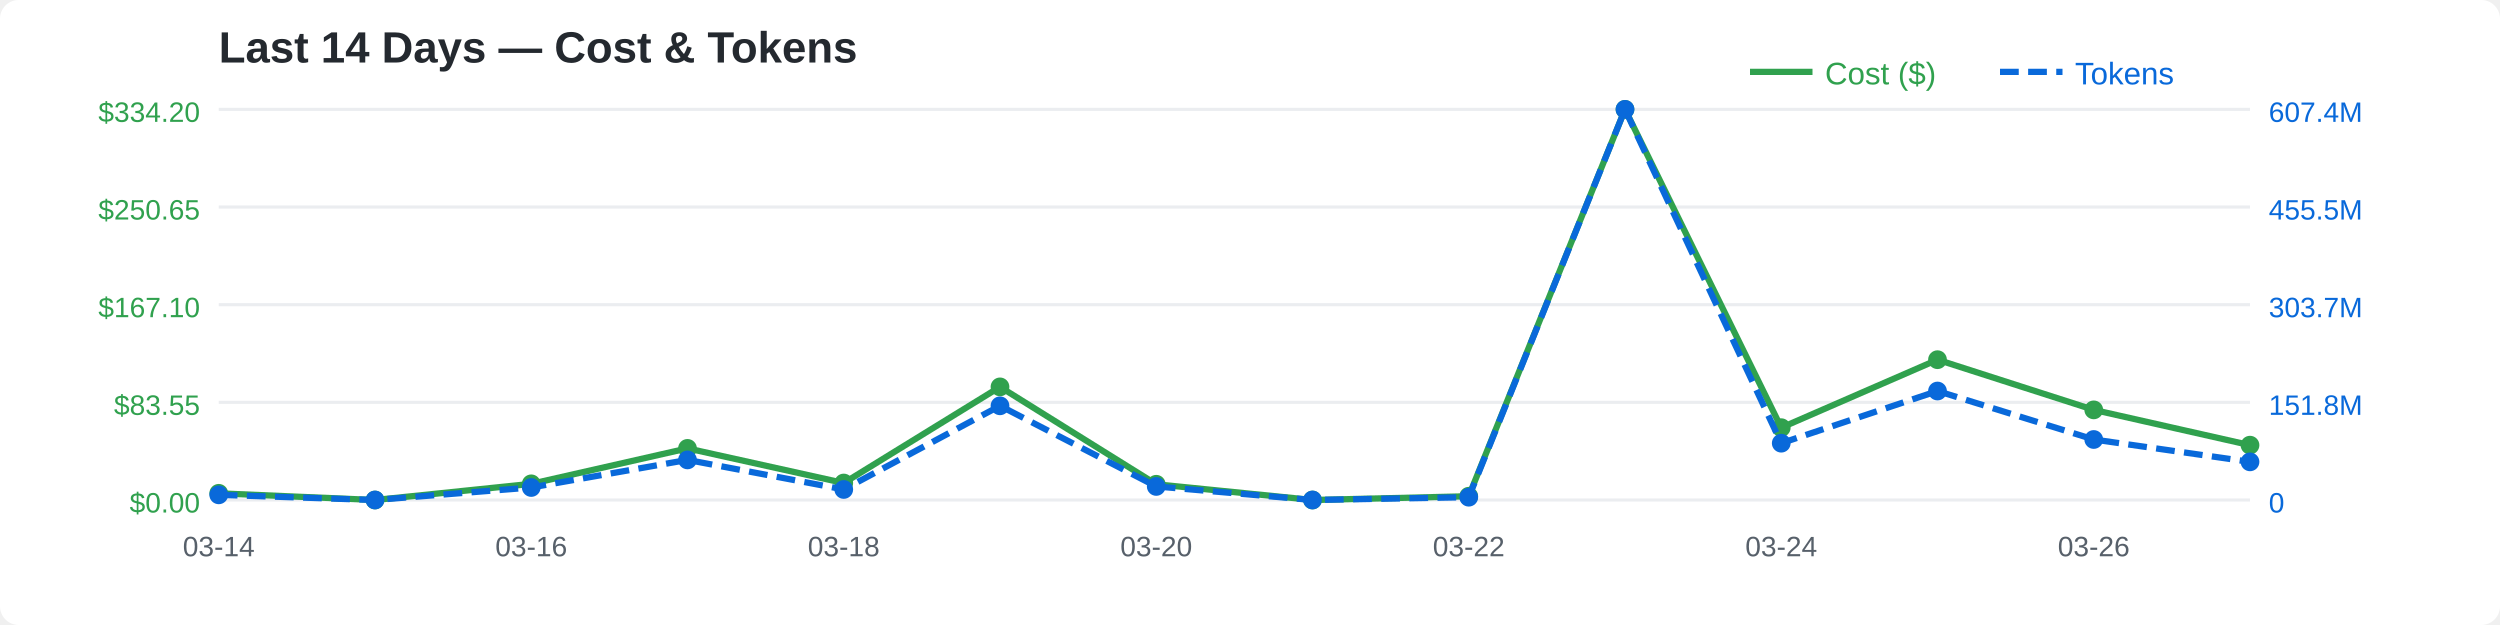
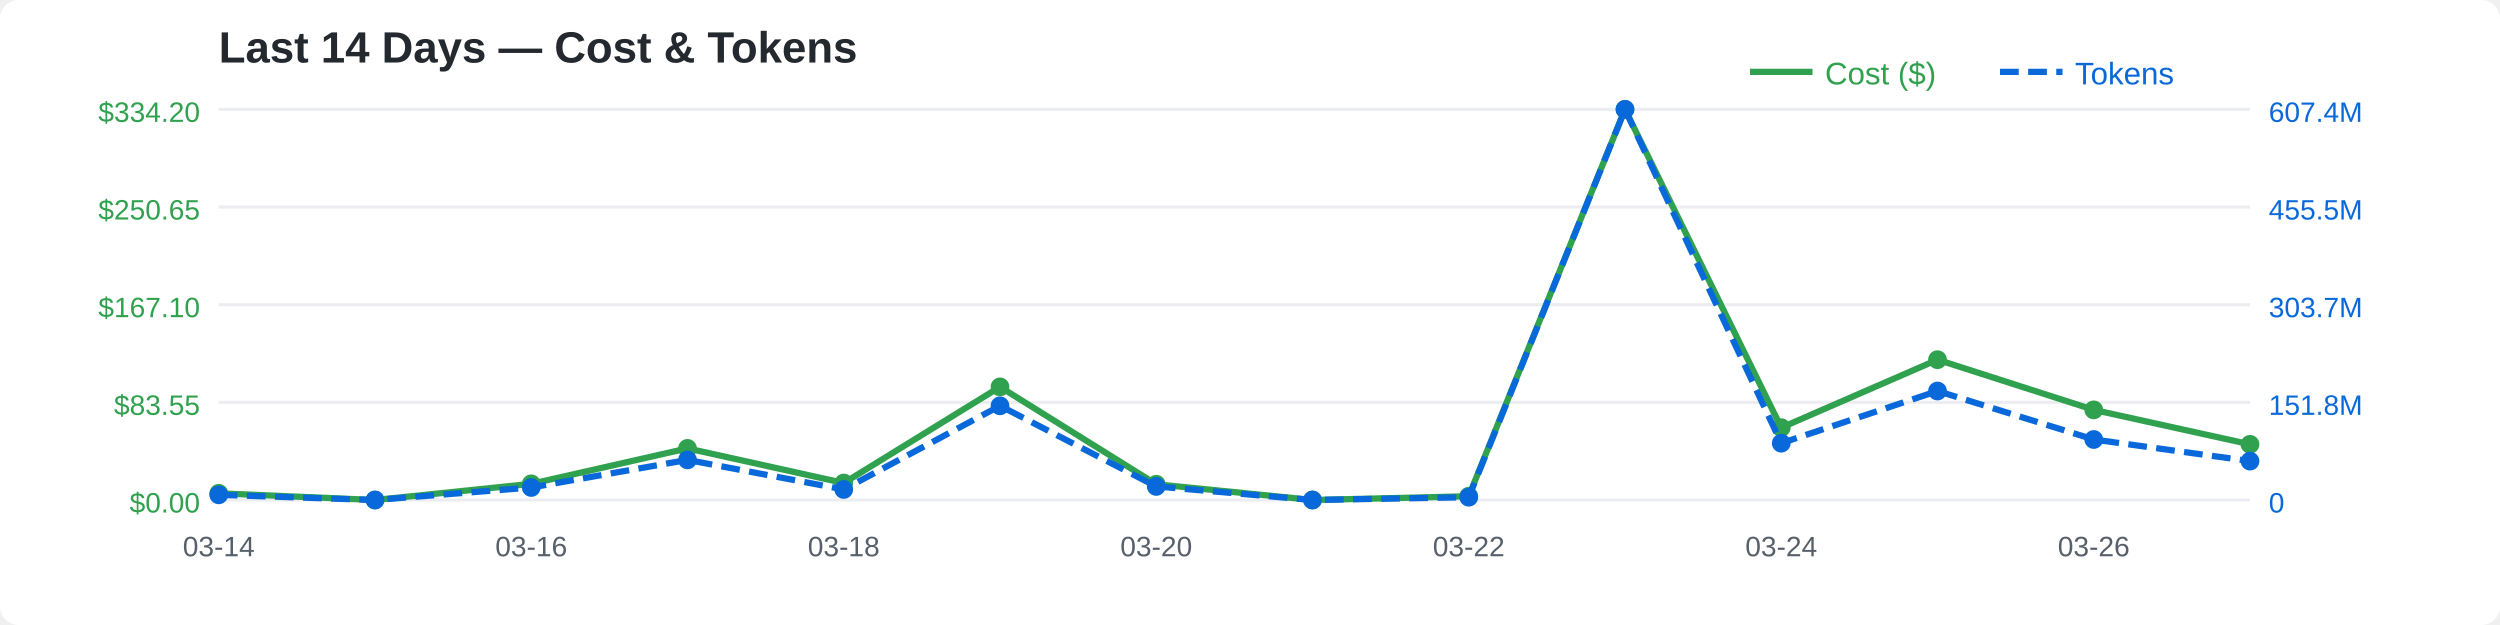
<svg xmlns="http://www.w3.org/2000/svg" width="800" height="200" viewBox="0 0 800 200">
  <rect width="800" height="200" fill="#ffffff" rx="6" />
  <text x="70" y="20" font-family="Arial, sans-serif" font-size="14" fill="#24292f" font-weight="bold">Last 14 Days — Cost &amp; Tokens</text>
  <line x1="70" y1="35.0" x2="720" y2="35.0" stroke="#ebedf0" stroke-width="1" />
  <line x1="70" y1="66.25" x2="720" y2="66.25" stroke="#ebedf0" stroke-width="1" />
  <line x1="70" y1="97.5" x2="720" y2="97.5" stroke="#ebedf0" stroke-width="1" />
  <line x1="70" y1="128.75" x2="720" y2="128.75" stroke="#ebedf0" stroke-width="1" />
  <line x1="70" y1="160.0" x2="720" y2="160.0" stroke="#ebedf0" stroke-width="1" />
  <text x="70.0" y="178" font-family="Arial, sans-serif" font-size="9" fill="#57606a" text-anchor="middle">03-14</text>
  <text x="170.0" y="178" font-family="Arial, sans-serif" font-size="9" fill="#57606a" text-anchor="middle">03-16</text>
  <text x="270.0" y="178" font-family="Arial, sans-serif" font-size="9" fill="#57606a" text-anchor="middle">03-18</text>
  <text x="370.0" y="178" font-family="Arial, sans-serif" font-size="9" fill="#57606a" text-anchor="middle">03-20</text>
  <text x="470.0" y="178" font-family="Arial, sans-serif" font-size="9" fill="#57606a" text-anchor="middle">03-22</text>
  <text x="570.0" y="178" font-family="Arial, sans-serif" font-size="9" fill="#57606a" text-anchor="middle">03-24</text>
  <text x="670.0" y="178" font-family="Arial, sans-serif" font-size="9" fill="#57606a" text-anchor="middle">03-26</text>
  <text x="64" y="39.0" font-family="Arial, sans-serif" font-size="9" fill="#30a14e" text-anchor="end">$334.20</text>
  <text x="64" y="70.25" font-family="Arial, sans-serif" font-size="9" fill="#30a14e" text-anchor="end">$250.65</text>
  <text x="64" y="101.5" font-family="Arial, sans-serif" font-size="9" fill="#30a14e" text-anchor="end">$167.10</text>
  <text x="64" y="132.75" font-family="Arial, sans-serif" font-size="9" fill="#30a14e" text-anchor="end">$83.55</text>
  <text x="64" y="164.0" font-family="Arial, sans-serif" font-size="9" fill="#30a14e" text-anchor="end">$0.00</text>
  <text x="726" y="39.0" font-family="Arial, sans-serif" font-size="9" fill="#0969da">607.4M</text>
  <text x="726" y="70.25" font-family="Arial, sans-serif" font-size="9" fill="#0969da">455.5M</text>
  <text x="726" y="101.5" font-family="Arial, sans-serif" font-size="9" fill="#0969da">303.7M</text>
  <text x="726" y="132.75" font-family="Arial, sans-serif" font-size="9" fill="#0969da">151.8M</text>
  <text x="726" y="164.0" font-family="Arial, sans-serif" font-size="9" fill="#0969da">0</text>
-   <polyline points="70.0,157.86 120.0,160.0 170.0,154.827 220.0,143.482 270.0,154.568 320.0,123.802 370.0,154.966 420.0,160.0 470.0,158.795 520.0,35.0 570.0,136.859 620.0,115.101 670.0,131.16 720.0,142.454" fill="none" stroke="#30a14e" stroke-width="2" />
+   <polyline points="70.0,157.86 120.0,160.0 170.0,154.827 220.0,143.482 270.0,154.568 320.0,123.802 370.0,154.966 420.0,160.0 470.0,158.795 520.0,35.0 570.0,136.859 620.0,115.101 670.0,131.16 720.0,142.191" fill="none" stroke="#30a14e" stroke-width="2" />
  <circle cx="70.0" cy="157.86" r="3" fill="#30a14e">
    </circle>
  <circle cx="120.0" cy="160.0" r="3" fill="#30a14e">
    </circle>
  <circle cx="170.0" cy="154.827" r="3" fill="#30a14e">
    </circle>
  <circle cx="220.0" cy="143.482" r="3" fill="#30a14e">
    </circle>
  <circle cx="270.0" cy="154.568" r="3" fill="#30a14e">
    </circle>
  <circle cx="320.0" cy="123.802" r="3" fill="#30a14e">
    </circle>
  <circle cx="370.0" cy="154.966" r="3" fill="#30a14e">
    </circle>
  <circle cx="420.0" cy="160.0" r="3" fill="#30a14e">
    </circle>
  <circle cx="470.0" cy="158.795" r="3" fill="#30a14e">
    </circle>
  <circle cx="520.0" cy="35.0" r="3" fill="#30a14e">
    </circle>
  <circle cx="570.0" cy="136.859" r="3" fill="#30a14e">
    </circle>
  <circle cx="620.0" cy="115.101" r="3" fill="#30a14e">
    </circle>
  <circle cx="670.0" cy="131.16" r="3" fill="#30a14e">
    </circle>
-   <circle cx="720.0" cy="142.454" r="3" fill="#30a14e">
+   <circle cx="720.0" cy="142.191" r="3" fill="#30a14e">
    </circle>
-   <polyline points="70.0,158.348 120.0,160.0 170.0,155.999 220.0,147.169 270.0,156.63 320.0,129.859 370.0,155.662 420.0,160.0 470.0,159.105 520.0,35.0 570.0,141.82 620.0,125.128 670.0,140.638 720.0,147.794" fill="none" stroke="#0969da" stroke-width="2" stroke-dasharray="6,3" />
+   <polyline points="70.0,158.348 120.0,160.0 170.0,155.999 220.0,147.169 270.0,156.63 320.0,129.859 370.0,155.662 420.0,160.0 470.0,159.105 520.0,35.0 570.0,141.82 620.0,125.128 670.0,140.638 720.0,147.555" fill="none" stroke="#0969da" stroke-width="2" stroke-dasharray="6,3" />
  <circle cx="70.0" cy="158.348" r="3" fill="#0969da">
    </circle>
  <circle cx="120.0" cy="160.0" r="3" fill="#0969da">
    </circle>
  <circle cx="170.0" cy="155.999" r="3" fill="#0969da">
    </circle>
  <circle cx="220.0" cy="147.169" r="3" fill="#0969da">
    </circle>
  <circle cx="270.0" cy="156.63" r="3" fill="#0969da">
    </circle>
  <circle cx="320.0" cy="129.859" r="3" fill="#0969da">
    </circle>
  <circle cx="370.0" cy="155.662" r="3" fill="#0969da">
    </circle>
  <circle cx="420.0" cy="160.0" r="3" fill="#0969da">
    </circle>
  <circle cx="470.0" cy="159.105" r="3" fill="#0969da">
    </circle>
  <circle cx="520.0" cy="35.0" r="3" fill="#0969da">
    </circle>
  <circle cx="570.0" cy="141.82" r="3" fill="#0969da">
    </circle>
  <circle cx="620.0" cy="125.128" r="3" fill="#0969da">
    </circle>
  <circle cx="670.0" cy="140.638" r="3" fill="#0969da">
    </circle>
-   <circle cx="720.0" cy="147.794" r="3" fill="#0969da">
+   <circle cx="720.0" cy="147.555" r="3" fill="#0969da">
    </circle>
  <line x1="560" y1="23" x2="580" y2="23" stroke="#30a14e" stroke-width="2" />
  <text x="584" y="27" font-family="Arial, sans-serif" font-size="10" fill="#30a14e">Cost ($)</text>
  <line x1="640" y1="23" x2="660" y2="23" stroke="#0969da" stroke-width="2" stroke-dasharray="6,3" />
  <text x="664" y="27" font-family="Arial, sans-serif" font-size="10" fill="#0969da">Tokens</text>
</svg>
